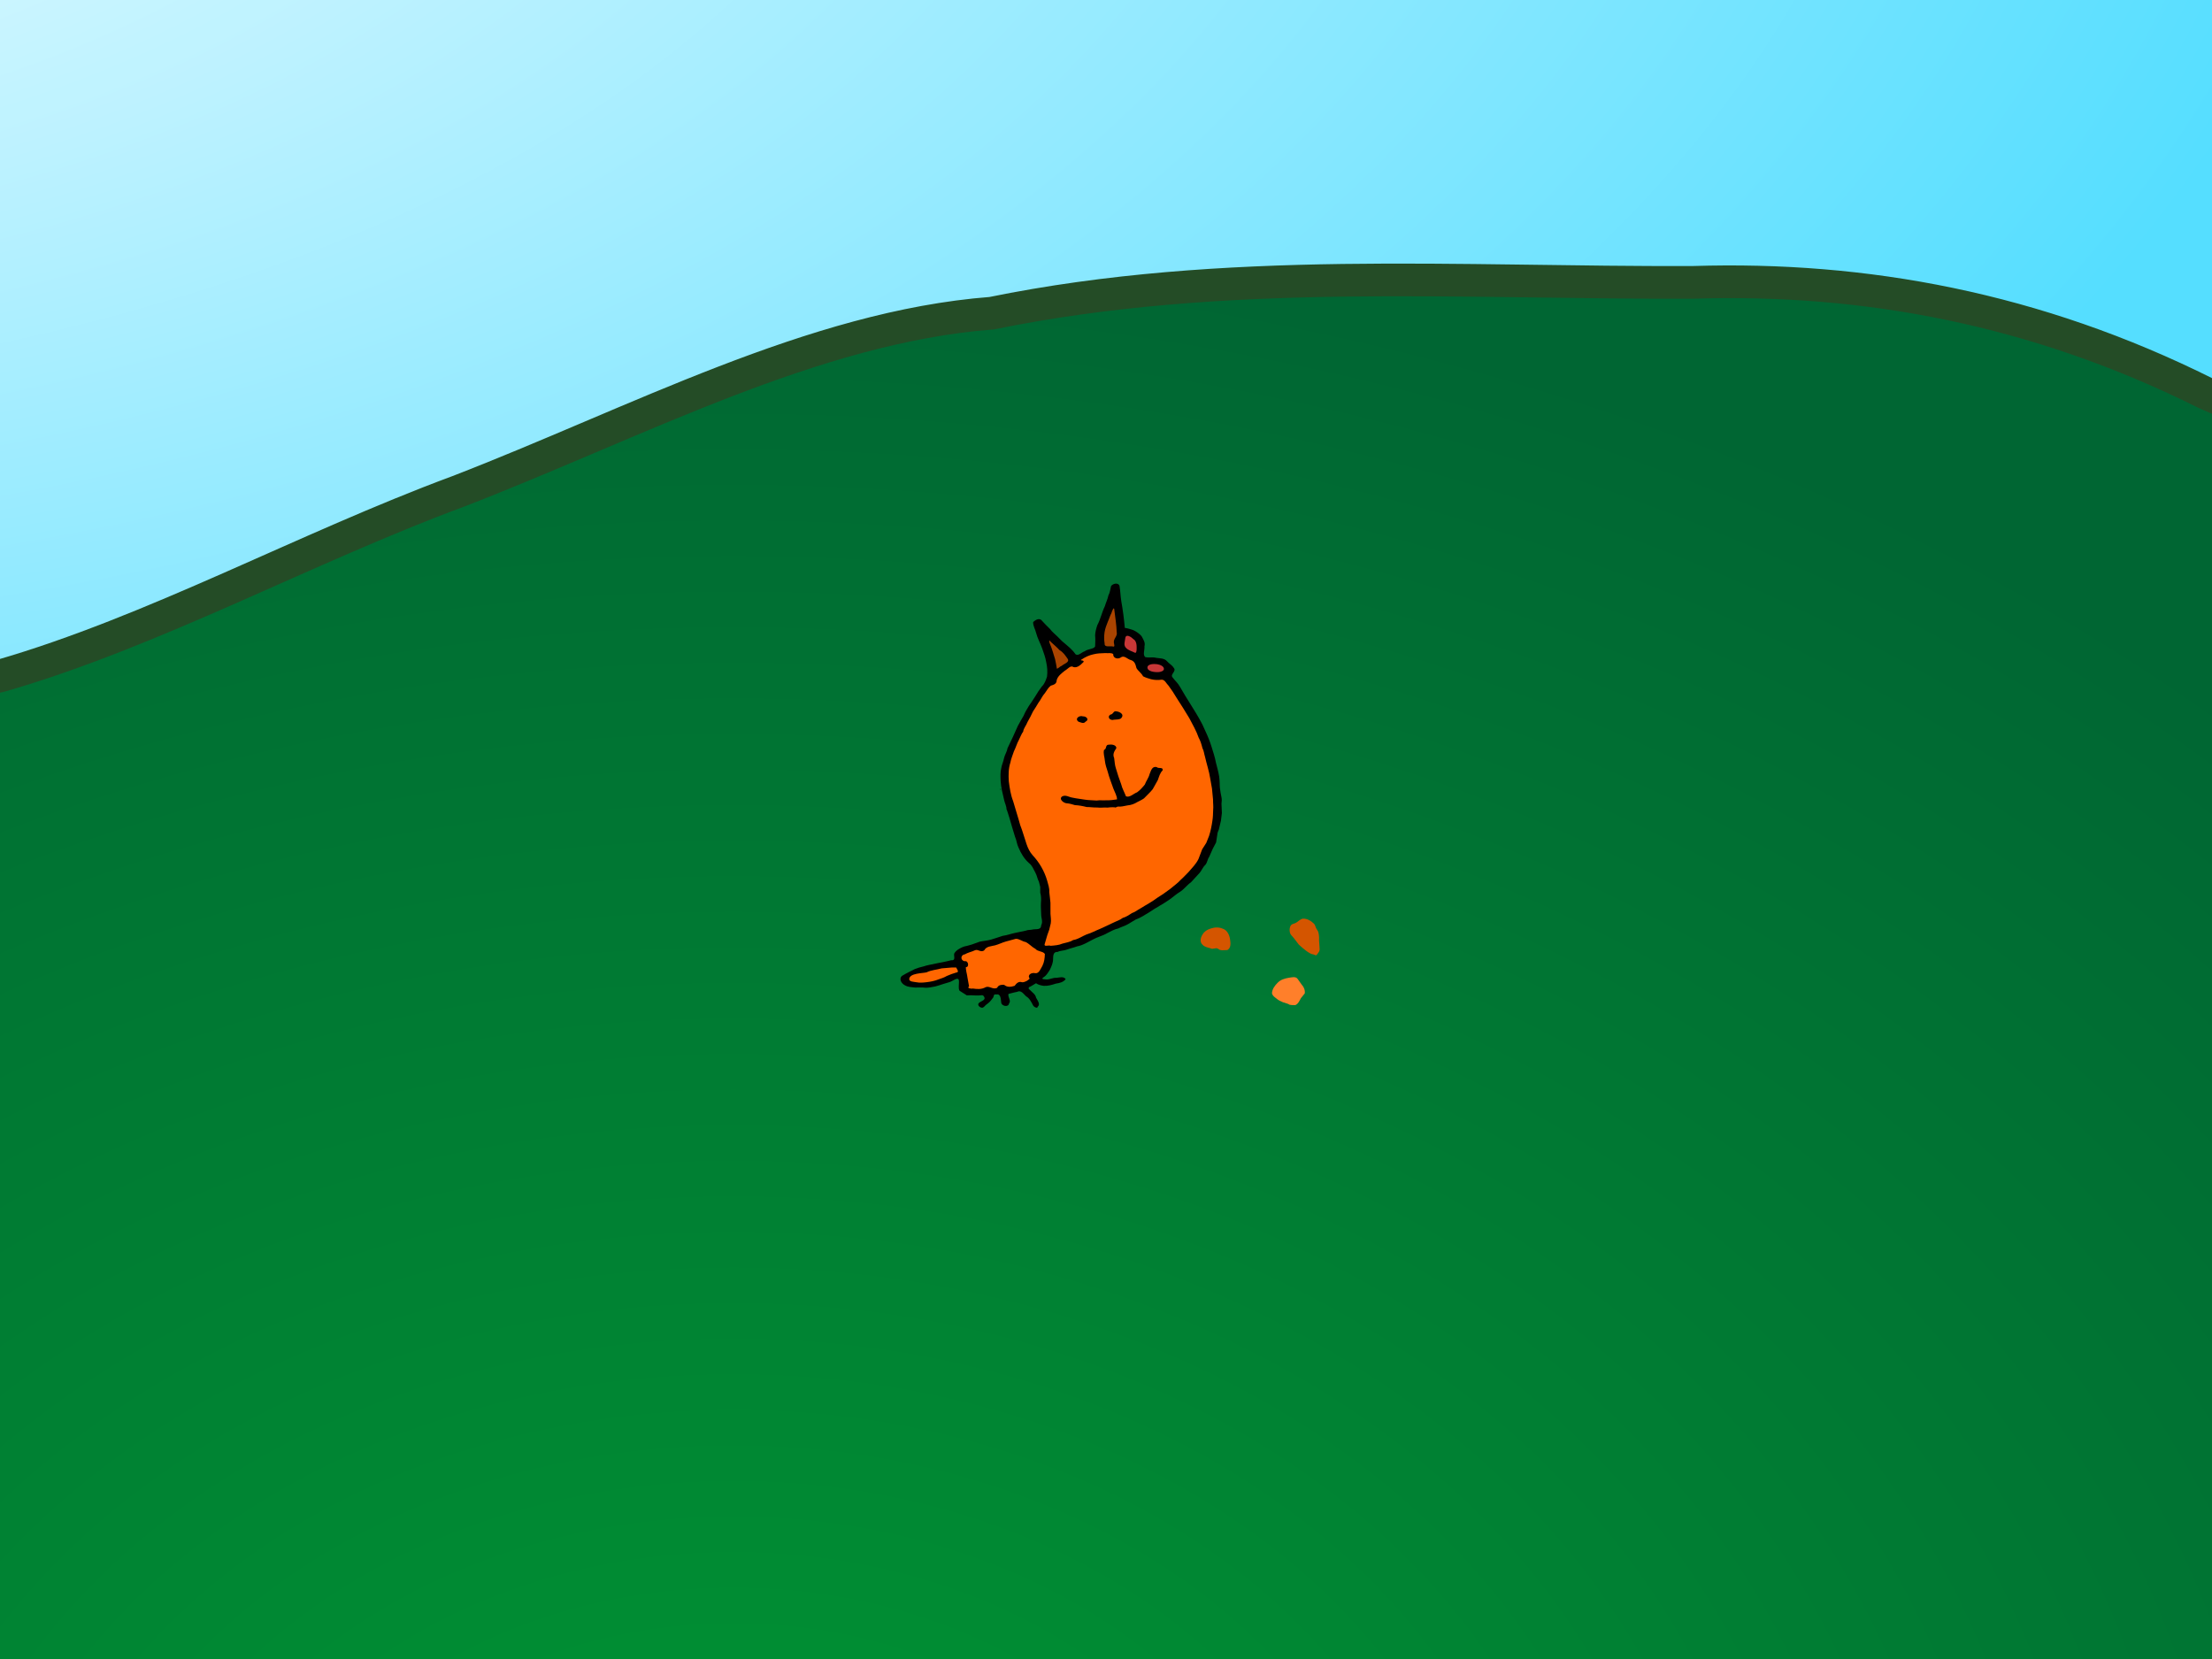
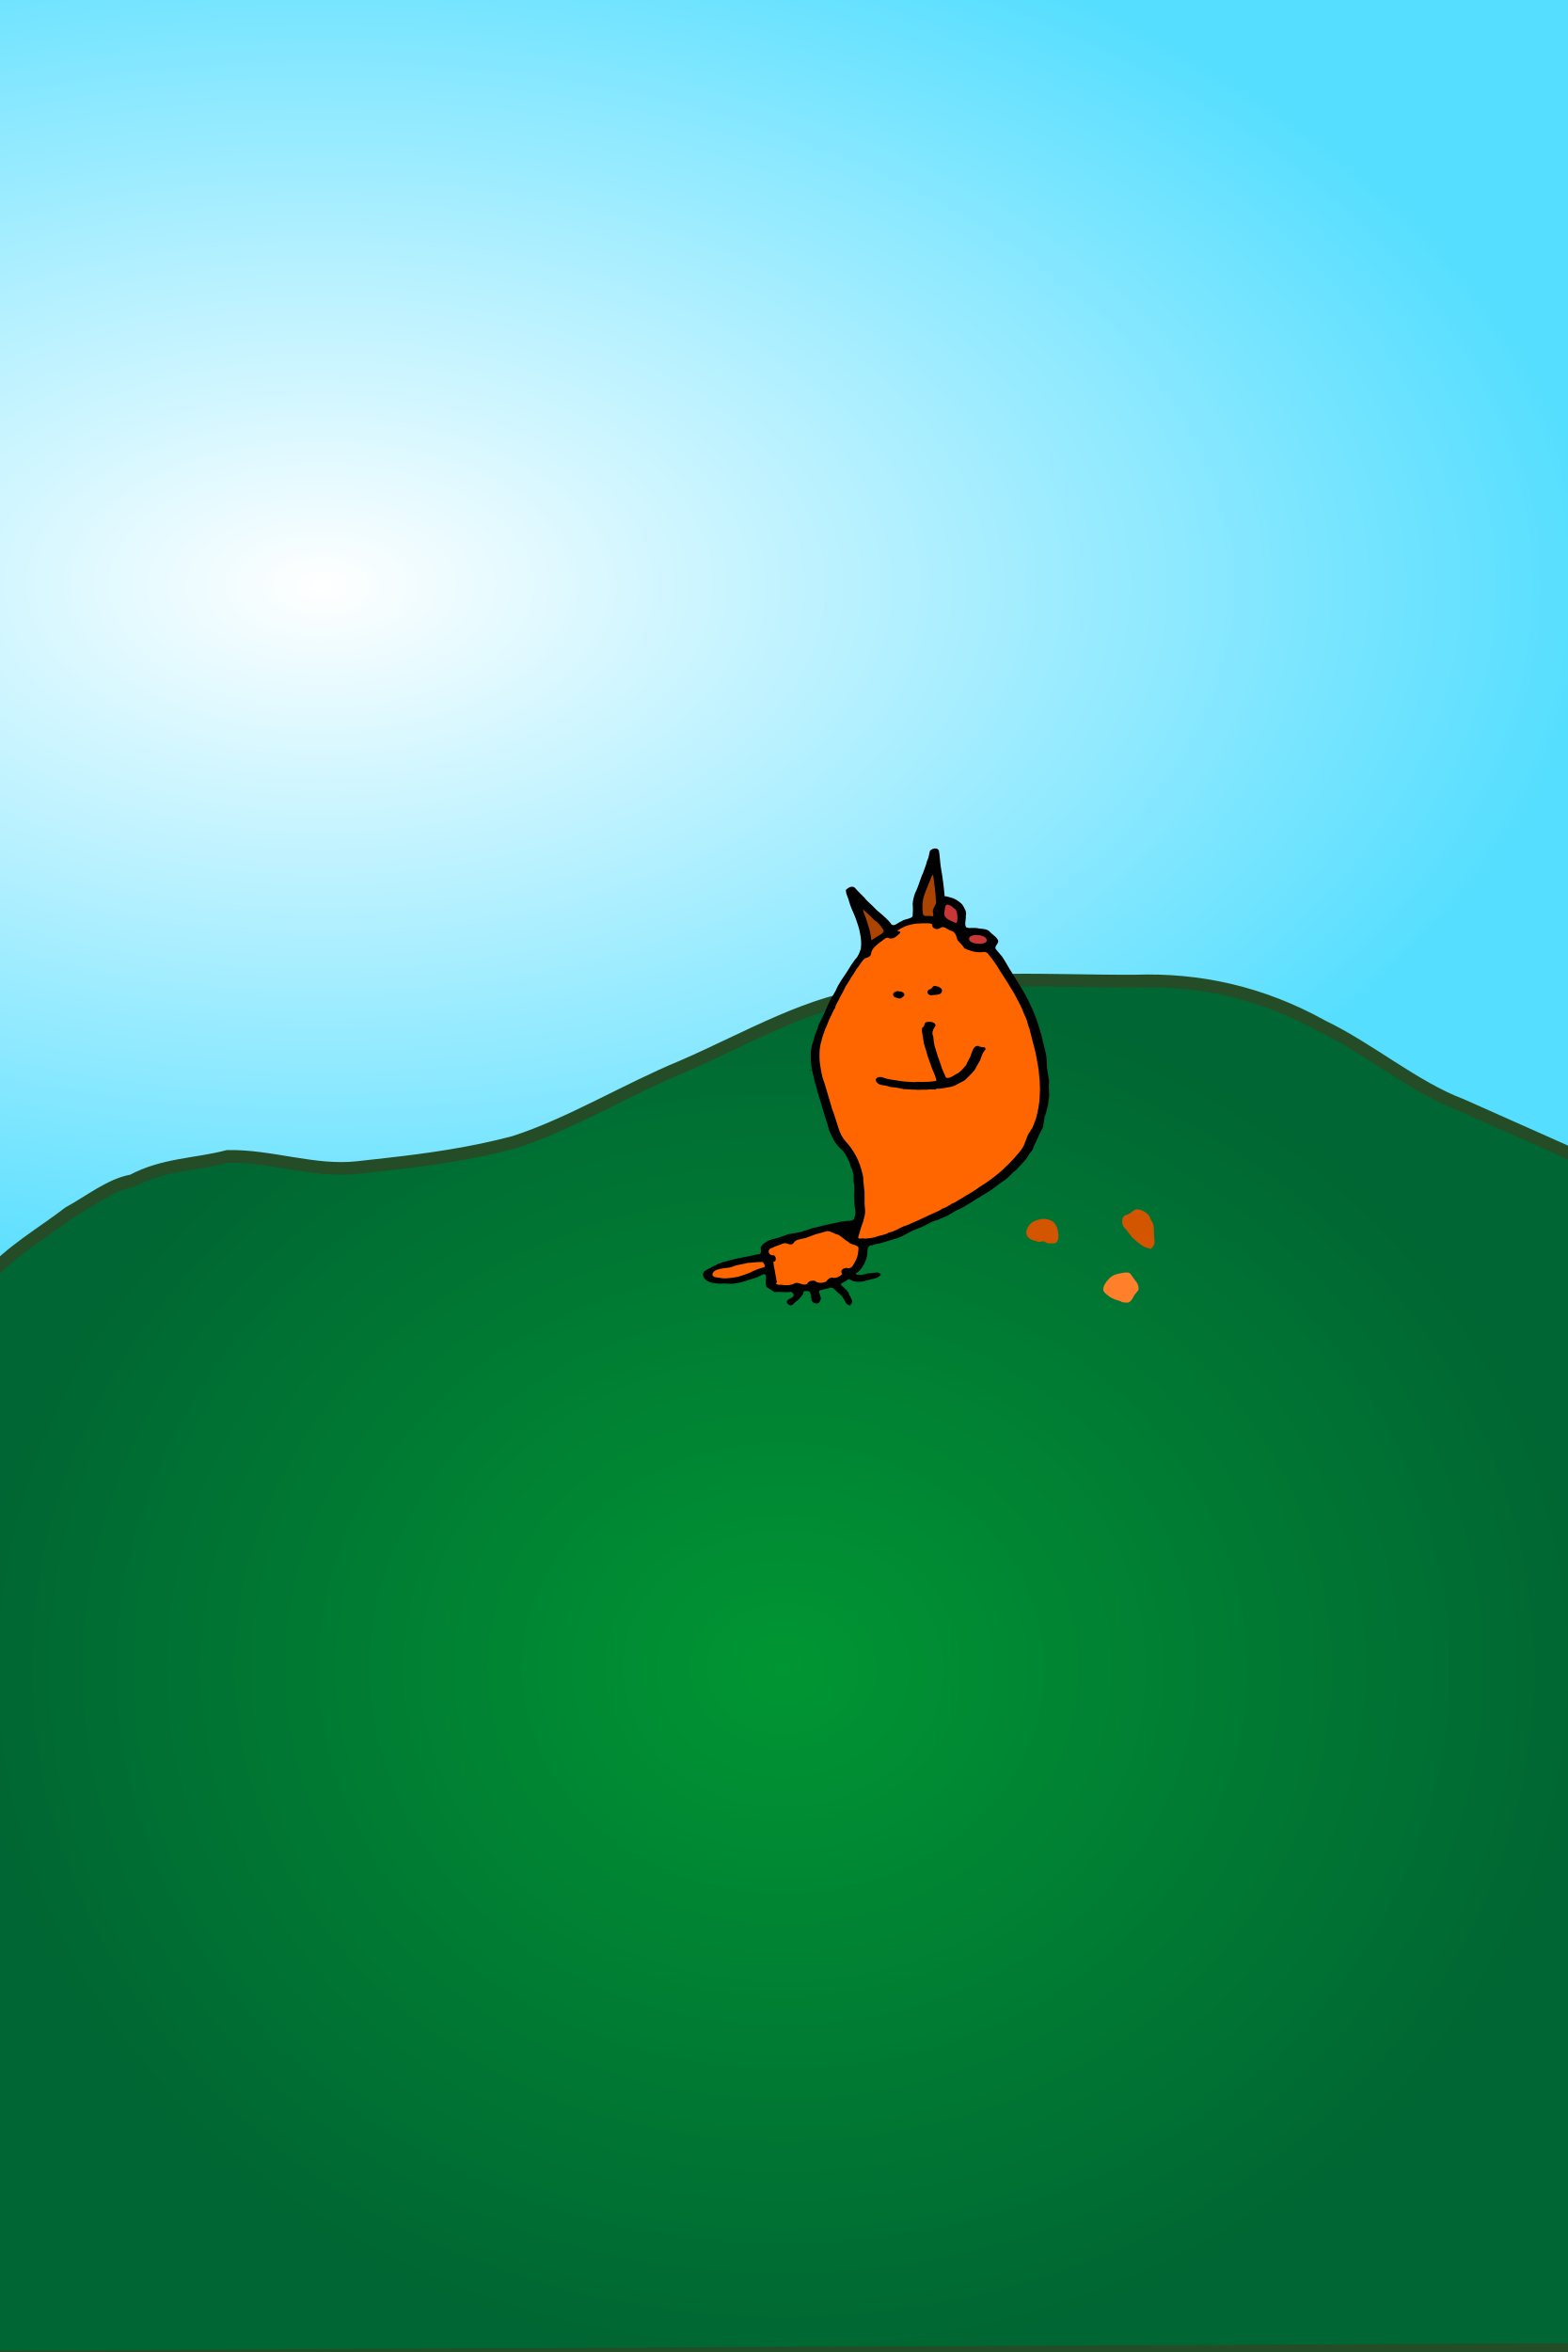
- <svg xmlns="http://www.w3.org/2000/svg" xmlns:xlink="http://www.w3.org/1999/xlink" width="1024" height="768">
+ <svg xmlns="http://www.w3.org/2000/svg" xmlns:xlink="http://www.w3.org/1999/xlink" width="2000" height="3000">
  <defs>
    <linearGradient id="b">
      <stop offset="0" stop-color="#009633" />
      <stop offset="1" stop-color="#063" />
    </linearGradient>
    <linearGradient id="c">
      <stop offset="0" stop-color="#fff" />
      <stop offset="1" stop-color="#54deff" />
    </linearGradient>
    <linearGradient id="a">
      <stop offset="0" stop-color="#fff" />
      <stop offset=".5" stop-color="#d4c37f" stop-opacity=".498" />
      <stop offset="1" stop-color="#a80" stop-opacity="0" />
    </linearGradient>
-     <linearGradient xlink:href="#a" id="e" x1="-45.755" y1="296.36" x2="1051.261" y2="296.36" gradientUnits="userSpaceOnUse" gradientTransform="matrix(1.33249 0 0 3.79058 -489.276 -1375.305)" />
-     <radialGradient xlink:href="#b" id="f" cx="502.638" cy="609.739" fx="502.638" fy="609.739" r="564.019" gradientTransform="matrix(1.81329 0 0 1.40142 -571.788 53.374)" gradientUnits="userSpaceOnUse" />
-     <radialGradient xlink:href="#c" id="d" cx="-298.481" cy="496.389" fx="-298.481" fy="496.389" r="450.22" gradientTransform="matrix(1.62399 0 0 3.02138 665.367 -1751.707)" gradientUnits="userSpaceOnUse" />
+     <linearGradient xlink:href="#a" id="e" x1="-45.755" y1="296.36" x2="1051.261" y2="296.36" gradientUnits="userSpaceOnUse" gradientTransform="matrix(1.70362 0 0 4.53146 628.471 -932.73)" />
+     <radialGradient xlink:href="#b" id="f" cx="502.638" cy="609.739" fx="502.638" fy="609.739" r="564.019" gradientTransform="matrix(1.83252 0 0 1.5813 77.856 -1067.895)" gradientUnits="userSpaceOnUse" />
+     <radialGradient xlink:href="#c" id="d" cx="-298.481" cy="496.389" fx="-298.481" fy="496.389" r="450.22" gradientTransform="matrix(2.0763 0 0 3.61191 2104.708 -1382.7)" gradientUnits="userSpaceOnUse" />
  </defs>
-   <path transform="rotate(-90)" opacity=".99" fill="url(#d)" stroke="url(#e)" stroke-width="2.247" d="M-549.577-1610.865h1460.43v2717.872h-1460.43z" />
-   <path d="M1355.028 1677.568l-2027.045 8.528c.089 10.126-17.24-1143.972 4.948-1218.358 34.628-33.79 70.146-50.918 105.199-75.119 26.604-13.068 53.088-32.129 79.917-36.17 39.96-19.074 80.175-18.044 120.437-27.53 54.762-1.025 109.392 18.06 164.078 12.589l36.863-3.689c53.671-5.37 107.365-12.212 160.94-24.993 70.786-20.476 141.01-59.133 211.674-85.318C294.3 195.74 376.333 151.362 459.1 144.985c108.175-22.042 216.554-13.796 324.831-14.276 79.259-2.47 158.557 12.093 237.195 51.344 58.29 24.985 116.01 68.982 174.49 88.662l154.878 61.749c13.216 383.497 3.964 907.6 4.533 1345.104z" fill="url(#f)" stroke="#244c26" stroke-width="15.13" stroke-dashoffset="2.08" />
-   <path d="M447.572 460.788l1.81-.06c1.626.085 3.187.204 4.806.023 1.062-.323 1.663.918 1.613 1.397-.144 1.368-2.992 1.521-2.94 2.896.028.758.977 1.442 1.735 1.47.808.03 1.312-.947 1.964-1.426 1.271-.933 1.7-1.252 2.981-3.011.705-.504.115-2.068 1.684-1.711 2.232-.44 2.038 2.424 2.292 3.899.268 1.522 3.407 2.153 3.59.233 1.155-1.187-.689-2.935-.252-4.388 1.115-.215 2.589-.734 3.94-.935 1.886-1.022 2.99.948 4.2 2.032 1.57.889 2.326 2.488 3.15 4.022.299.854 1.534 1.403 2.061 1.268l.102-.377c1.486-1.116.05-2.921-.681-4.257-.237-1.525-1.697-2.379-2.675-3.44-.947-.626-1.165-1.374.156-1.76.829-.504 1.665-.997 2.497-1.496 1.054.757 2.352 1.034 3.554 1.206 1.919.12 3.79-.429 5.586-1.019 1.65-.246 3.542-.652 4.58-2.077-.906-1.401-2.82-.76-4.246-.607-1.462-.163-2.915.716-4.45.76-.788-.121-3.182.035-1.528-1.034 1.342-.818 2.152-2.274 2.938-3.498.762-1.596 1.487-3.204 1.46-4.996.044-1.572.104-3.385 2.134-3.224 1.142-.69 2.828-.52 4.274-1.087 1.558-.6 3.195-.905 4.761-1.504 2.537-.442 4.77-1.886 7.035-3.043 2.202-1.251 4.7-1.786 6.882-3.077 1.647-.85 3.285-1.781 5.108-2.163 1.436-.755 3.068-1.135 4.483-1.986 1.298-.764 2.288-1.39 3.618-2.162 2.235-.775 4.241-2.154 6.27-3.378 2.973-2.049 6.228-3.673 9.194-5.745 1.748-1.208 3.291-2.69 5.138-3.766 1.843-1.216 3.122-3.082 4.94-4.327 1.284-1.343 2.506-2.754 3.76-4.095 1.172-1.19 1.627-2.843 2.89-3.96.979-1.193.937-2.554 1.771-3.706l1.73-3.886 1.478-2.795.705-4.565.568-1.434.978-4.092.43-3.533-.185-4.312c.155-1.125.204-2.01-.005-3.004-.294-1.455-.578-2.916-.734-4.392-.07-.655-.06-1.317-.089-1.976-.011-.261-.016-.523-.033-.784-.059-.864-.1-1.733-.24-2.588-.349-2.138-.96-4.23-1.488-6.325-.408-2.37-1.24-4.755-1.947-7.096-.806-2.642-1.841-5.207-3.027-7.696-.544-1.043-.946-2.282-1.679-3.563-3.021-5.745-6.822-11.03-9.978-16.698-.914-1.686-2.4-2.921-3.515-4.467-1.058-1.43 2.135-2.749.574-4.383-.76-1.248-2.12-1.877-3.074-3.001-1.221-1.434-3.274-1.294-4.946-1.546-1.736-.478-3.358.074-5.114-.353-1.252-1.078-.186-3.419-.36-5.019.499-1.72-.568-3.2-1.337-4.647-.69-.918-2.348-2.134-3.75-2.785-1.31-.437-2.631-.898-4.009-1.065-.37-4.14-.896-8.263-1.63-12.357-.388-2.398-.422-4.844-.851-7.233-.786-1.544-3.077-.885-3.883.227-.305 1.156-.51 3.08-1.24 4.36-.332 1.655-1.144 3.296-1.641 4.961-1.368 2.816-1.98 5.958-3.465 8.732-.516 1.539-.977 3.153-1.04 4.736.157 1.72.104 3.528-.006 5.198-.654 1.219-3.487 1.112-4.796 2.196-1.397.359-3.048 2.472-4.33 1.295-1.416-2.07-3.42-3.619-5.295-5.24-1.036-.748-2.025-1.986-3.052-2.915-1.14-1.136-2.466-2.133-3.346-3.4a76.206 76.206 0 0 1-3.61-3.692c-1.164-1.734-3.06-.705-4.24.44-.121 1.74.98 3.284 1.352 4.976.64 2.468 1.89 4.697 2.766 7.074.73 2.158 1.592 4.326 1.943 6.606.486 2.144.632 4.4.352 6.58-.54 1.614-1.06 3.306-2.404 4.576a43.435 43.435 0 0 0-3.052 4.586c-.914 1.553-1.979 2.94-2.957 4.442-.837 1.415-1.783 2.88-2.398 4.466-.884 1.584-1.834 3.085-2.67 4.702-.762 1.83-1.684 3.61-2.442 5.426-.824 1.638-1.578 3.34-2.383 4.994-.247 1.618-1.267 3-1.616 4.618-.283 1.612-1.063 3.057-1.266 4.615-.476 1.892-.355 3.859-.287 5.815.133 3.028.951 5.971 1.627 8.904.286 1.374 1.156 3.043 1.076 4.193.486.984.907 2.816 1.382 4.122.816 2.941 1.718 5.857 2.611 8.776.722 1.558.788 3.309 1.57 4.874 1.126 2.695 2.65 5.263 4.859 7.21 1.434 1.056 2.105 2.862 2.938 4.397.891 1.661.842 2.697 1.648 4.218l.624 2.43-.002 2.63c.441 1.54.473 3.208.33 4.676-.104 1.81.061 3.647.102 5.388-.006 1.719.905 3.416.01 5.079-.053 2.3-2.456 1.618-3.927 1.94-1.221.319-1.832.017-3.197.528-1.664.44-3.264.616-4.95 1.04-1.921.4-3.778 1.116-5.716 1.363-1.825.545-3.576 1.24-5.416 1.745-1.73.477-3.534.584-5.274.967-1.963.74-3.939 1.456-5.973 1.963-1.365.167-2.909.909-4.157 1.745a5.782 5.782 0 0 0-1.521 1.515c-.698 1.012.947 3.572-1.503 3.367-1.58.532-11.157 2.143-12.696 2.819-1.46.344-2.823.718-4.146 1.247-2.033 1.058-4.133 2.012-6.072 3.236-1.387 1.422-.126 3.431 1.322 4.209 1.506.971 3.264.916 4.955 1.127 1.577-.025 3.197-.107 4.774.092 1.081.038 2.988-.28 4.45-.6 1.174-.258 2.297-.71 3.446-1.06 1.045-.318 2.08-.668 3.137-.946 1.432-.375 3.845-2.566 4.335-.97.304.987-.474 4.438.482 5.049z" />
-   <path d="M473.101 454.7c-1.616-.522-2.533.548-3.415 1.672-1.743.564-3.419.757-4.868-.481-1.15-.063-2.612.03-3.186 1.37-1.89 1.075-3.604-1.05-5.388-.248-1.752 1.03-3.896.92-5.82.613-.68.199-3.055-.105-1.815-.993l-.721-3.98c-.162-1.652-.856-3.43-.736-4.984 1.516.303 1.324-3.083-.584-2.698-1.976-.277-2.013-2.928.054-3.17 1.458-.876 3.133-1.13 4.648-1.867 1.413-.768 2.917 1.303 4.42-.084.983-1.826 3.203-1.763 4.963-2.23 1.731-.459 3.34-1.32 5.056-1.784 1.481-.424 3.03-.845 4.546-1.232 1.626-.038 2.975 1.24 4.562 1.483 1.674.834 2.954 2.369 4.552 3.199 1.086 1.33 3.435.978 4.334 2.33-.07 1.896-.266 3.705-1.126 5.461-.82 1.314-1.553 3.71-3.352 3.445-1.576-.436-3.857.72-2.538 2.495-.751.868-2.409 1.826-3.586 1.684zM561.062 365.043c.14 1.737.357 3.388.492 5.102-.036 1.66.232 3.149.056 4.768-.067 1.617-.07 3.271-.333 4.887-.343 2.415-.807 4.814-1.558 7.14l-1.296 3.258-1.894 2.958-1.717 4.495c-1.099 2.302-2.957 4.107-4.592 6.03-1.18 1.111-2.253 2.443-3.516 3.49-1.45 1.65-3.335 2.913-5.014 4.357a73.83 73.83 0 0 1-6.095 4.18c-2.385 1.854-5.113 3.207-7.659 4.826-1.305.669-2.474 1.71-3.86 2.132-1.368.864-2.79 1.849-4.352 2.277-1.233.996-2.911 1.468-4.361 2.209-2.049.985-4.14 1.886-6.174 2.878-2.037.788-3.958 1.905-6.072 2.498-2.133.856-4.033 2.306-6.35 2.658-1.493.978-3.287 1.156-4.94 1.642-1.698.745-3.608.844-5.419 1.011-1.121-.509-3.533.896-2.653-1.291l1.093-3.725.883-2.464.695-2.891c.256-1.5-.049-2.969-.127-4.417-.02-1.727-.044-3.427-.015-5.137-.17-1.294-.295-3.375-.542-4.968.134-1.801-.53-3.58-.99-5.307a29.083 29.083 0 0 0-6.745-11.76c-1.328-1.499-2.173-3.294-2.811-5.18-1.007-2.89-1.766-5.875-2.902-8.715-1.003-3.734-2.245-7.403-3.29-11.124-1.152-2.933-1.594-6.064-2.002-9.167-.178-2.921-.178-5.897.738-8.706.33-1.816 1.072-3.447 1.625-5.162.897-1.75 1.388-3.679 2.352-5.39.64-1.199 1.185-2.834 1.935-3.729.196-1.607 1.455-2.91 2.006-4.442.893-1.636 1.813-3.234 2.56-4.931.962-1.342 1.613-2.607 2.461-3.943 1.141-1.45 1.816-3.21 3.067-4.567.901-1.217 1.484-2.453 2.659-3.39 1.336-.435 2.754-.76 2.76-2.537.522-1.96 2.302-3.215 3.805-4.436 1.239-.634 2.624-2.687 4.005-1.64 1.909.456 3.402-1.168 4.633-2.377.457-1.09-2.322-.376-.749-1.25 1.626-1.052 3.377-1.89 5.278-2.285 1.83-.493 3.71-.5 5.573-.578 1.376.155 2.68-.265 3.635.463-.168 1.929 2.172 2.556 3.535 1.547 1.62-1.181 3.092.925 4.667 1.224 1.84.632 2.104 2.048 2.556 3.717.765 1.342 2.31 2.299 3.055 3.796 1.176.61 2.428.987 3.71 1.362 1.628.384 3.29.453 4.864.203 1.528-.048 2.195 1.82 3.207 2.764 1.35 1.788 2.577 3.675 3.718 5.614 2.01 3.153 4.068 6.283 5.95 9.513 1.538 2.94 3.22 5.838 4.305 8.979.853 1.503 1.317 3.17 1.735 4.815.69 1.299.703 2.413 1.189 4.005.754 3.385 1.907 6.677 2.42 10.118" fill="#f60" />
-   <path d="M529.59 369.584c1.33-1.43 2.838-2.713 4.04-4.252a114.107 114.107 0 0 1 2.367-4.224c.579-1.579.977-3.3 2.228-4.48.328-1.732-2.005-.641-2.79-1.538-2.18-.483-2.622 1.8-3.266 3.287-.426 1.722-1.594 3.152-2.19 4.798-1.03 1.288-2.212 2.636-3.593 3.613-1.622.582-3.412 2.568-5.144 1.849-.702-1.867-1.736-3.607-2.209-5.565-.925-2.424-1.713-4.894-2.453-7.381-.527-1.52-.559-3.168-.8-4.759-.807-1.82.044-3.124 1.02-4.606-.009-1.557-2.32-1.81-3.533-1.586-1.675-.03-.847 2.047-2.164 2.393-.484 1.672.266 3.37.382 5.045.193 1.72.745 3.419 1.315 5.09.688 2.677 1.725 5.24 2.637 7.848.59 1.533 1.739 3.531 1.653 4.94-1.592.233-3.175.484-4.799.404-1.54.163-3.068-.142-4.613.126-1.792-.153-3.678-.12-5.378-.391-1.934-.337-3.88-.514-5.807-.937-1.641-.224-3.135-1.446-4.786-.572-1.74 1.234.724 3.126 2.115 3.18 1.374.097 2.463.458 3.816.854 1.807.08 3.63.418 5.397.873 1.623-.022 3.287.297 4.923.224 1.544.233 3.187-.123 4.784.046.889-.183 3.838-.27 3.577.007l1.121-.493c1.487.18 3.012-.262 4.503-.532a10.117 10.117 0 0 0 4.517-1.528c1.06-.546 2.155-1.042 3.13-1.733zM519.077 332.414c1.556-1.771-.744-2.983-2.391-3.126-1.322-.28-1.292 1.467-2.628 1.491-1.79 1.166-.082 2.986 1.582 2.398 1.059-.16 2.7.056 3.437-.763zM502.52 334.09c1.928-.956.36-2.559-1.23-2.466-1.538-.585-3.92.993-2.074 2.442 1.03.303 2.423 1.187 3.303.025zM479.175 434.891c-.568-.36-2.187-1.043-2.036-1.314 1.273-.217 4.131-1.41 2.874.969-.142.694-.275.913-.838.345z" />
-   <path d="M438.307 451.804c-1.188.723-2.548 1.132-3.854 1.59-1.817.735-3.716 1.087-5.63 1.31-1.499.175-3.046.313-4.525.017-1.198-.24-3.393-.204-3.379-1.427.033-2.885 6.46-2.706 8.05-3.184 2.177-1.075 4.65-1.163 6.946-1.822l4.687-.4 2.035.005c.364.772 1.613 2.202.028 2.332l-.286.09-.27.087-1.581.508z" fill="#f60" />
-   <path d="M531.185 308.952c.053-1.583 2.951-1.71 4.517-1.473 1.256.19 3.141.928 3.111 2.198-.02.89-1.365 1.354-2.252 1.437-1.923.179-5.44-.232-5.376-2.162zM525.298 302.128c-1.308-.676-2.863-1.008-3.937-2.116-1.442-1.235-.56-3.198-.416-4.716.379-2.03 2.793-.382 3.7.551 1.616.888 1.574 3.187 1.533 4.822-.03.436-.135 1.938-.88 1.459z" fill="#c83737" />
-   <path d="M515.08 299.255c-1.208-.301-3.892.626-3.714-1.38-.297-1.68-.27-3.455-.04-5.156.254-1.676.93-3.492 1.505-4.87.653-1.381.986-2.76 1.687-4.039.28-.947 1.264-3.586 1.365-1.247.44 3.36.943 6.722 1.083 10.11.439 1.832-1.54 2.943-1.33 4.778.035.578.754 2.3-.556 1.804zM489.262 309.581c-.244-1.507-.5-2.969-.854-4.48-.757-2.427-1.424-4.89-2.44-7.23-.426-.967-.405-1.966.483-.712 1.362 1.243 2.796 2.424 4.027 3.8 1.656.9 2.768 2.577 3.824 4.1.926 1.563-1.878 2.272-2.757 3.138-.848.278-1.55 1.219-2.283 1.384z" fill="#a40" />
-   <path d="M463.441 365.243c-.86-.31-.263.88 0 0z" />
-   <path d="M596.458 464.793c.616.654 2.259.426 3.152.507 1.33-.487 2.022-2.115 2.615-3.21l1.782-2.202c.225-1.462-.417-3.042-1.293-3.91l-2.018-2.826c-.85-1.244-2.776-.695-4.024-.519-1.92.307-3.885.884-5.254 2.352-1.25 1.235-2.432 2.865-2.577 4.623-.034.41.196.814.417 1.16.238.374.6.657.944.934.904.728 1.83 1.512 2.92 1.895.427.166.817.476 1.29.51" fill="#ff7f2a" />
-   <path d="M603.298 425.283c-1.298.052-2.244 1.31-3.39 1.922-.766.41-1.83.463-2.329 1.175-.662.945-.701 2.322-.41 3.439.258.987 1.19 1.657 1.8 2.475a276.534 276.534 0 0 0 2.285 2.977c1.501 1.42 4.913 4.394 6.546 4.526.595-.052 1.148.718 1.68.313.655-.88 1.542-1.634 1.411-2.91-.114-1.298-.12-2.607-.265-3.902.068-1.292.026-2.614-.356-3.842-.196-.627-.66-1.136-.965-1.718-.367-.702-.474-1.583-1.039-2.139-1.302-1.281-3.142-2.388-4.968-2.316zM568.273 439.761c1.65-.996 1.42-3.218 1.166-4.857-.293-2.04-1.293-4.327-3.416-4.996-1.806-.798-3.856-.673-5.682-.015-1.49.45-2.884 1.334-3.652 2.722-.937 1.37-1.409 3.565.046 4.764.949 1.03 2.32 1.233 3.591 1.597 1.228.767 2.604-.589 3.72.35.96.894 2.654.481 3.921.494a1.81 1.81 0 0 0 .306-.059z" fill="#d45500" />
+   <path transform="rotate(-90 1116 1116)" opacity=".99" fill="url(#d)" stroke="url(#e)" stroke-width="2.778" d="M551.374-1214.329h1867.192v3249.085H551.374z" />
+   <path d="M2025.114 764.77l-2048.55 9.622c.09 11.427-17.423-1290.804 5-1374.738 34.995-38.126 70.89-57.453 106.315-84.76 26.886-14.746 53.651-36.253 80.765-40.812 40.385-21.524 81.026-20.36 121.715-31.066 55.343-1.155 110.553 20.38 165.818 14.206l37.255-4.162c54.24-6.06 108.504-13.78 162.647-28.2 71.538-23.105 142.506-66.725 213.92-96.27 83.135-35.845 166.037-85.92 249.683-93.115 109.323-24.871 218.851-15.567 328.278-16.108 80.1-2.787 160.239 13.645 239.711 57.933 58.907 28.193 117.24 77.836 176.341 100.043l156.521 69.674c13.357 432.72 4.006 1024.094 4.581 1517.752z" fill="url(#f)" stroke="#244c26" stroke-width="16.157" stroke-dashoffset="2.08" transform="translate(0 2232)" />
+   <path d="M988.036 1648.05l5.373-.176c4.828.25 9.46.604 14.268.067 3.155-.959 4.939 2.725 4.79 4.146-.429 4.063-8.885 4.518-8.731 8.6.084 2.248 2.904 4.278 5.153 4.362 2.4.09 3.893-2.811 5.829-4.232 3.775-2.771 5.048-3.717 8.852-8.94 2.09-1.496.34-6.138 4.999-5.08 6.625-1.305 6.049 7.196 6.803 11.576.795 4.519 10.116 6.391 10.657.69 3.431-3.52-2.043-8.711-.746-13.025 3.31-.639 7.685-2.178 11.698-2.777 5.598-3.033 8.876 2.815 12.468 6.034 4.658 2.638 6.903 7.385 9.35 11.94.887 2.536 4.555 4.164 6.119 3.765l.302-1.12c4.412-3.314.147-8.672-2.021-12.638-.703-4.529-5.04-7.062-7.94-10.21-2.813-1.86-3.46-4.082.462-5.227 2.46-1.497 4.941-2.96 7.412-4.44 3.13 2.245 6.982 3.07 10.55 3.579 5.697.354 11.252-1.274 16.585-3.025 4.899-.732 10.515-1.935 13.595-6.167-2.689-4.16-8.373-2.254-12.604-1.8-4.341-.485-8.655 2.125-13.21 2.253-2.34-.357-9.448.106-4.537-3.069 3.985-2.428 6.387-6.75 8.721-10.383 2.262-4.74 4.414-9.512 4.336-14.833.131-4.665.307-10.047 6.336-9.57 3.389-2.047 8.393-1.543 12.687-3.227 4.625-1.779 9.486-2.686 14.134-4.466 7.532-1.31 14.16-5.597 20.885-9.034 6.536-3.713 13.952-5.301 20.431-9.134 4.89-2.52 9.753-5.288 15.162-6.42 4.264-2.241 9.108-3.372 13.31-5.896 3.854-2.27 6.792-4.128 10.74-6.42 6.637-2.3 12.592-6.393 18.613-10.029 8.829-6.08 18.492-10.904 27.297-17.053 5.188-3.587 9.77-7.986 15.252-11.18 5.471-3.61 9.27-9.15 14.665-12.845 3.813-3.988 7.44-8.176 11.163-12.158 3.481-3.535 4.83-8.44 8.578-11.754 2.907-3.545 2.784-7.584 5.26-11.006 1.713-3.845 3.424-7.69 5.136-11.536l4.387-8.296 2.092-13.552 1.686-4.259 2.905-12.146 1.276-10.488-.55-12.803c.461-3.34.608-5.969-.013-8.917-.875-4.319-1.717-8.656-2.18-13.038-.206-1.947-.178-3.911-.263-5.867-.034-.776-.047-1.553-.1-2.327-.173-2.567-.297-5.146-.711-7.684-1.036-6.346-2.848-12.558-4.419-18.776-1.21-7.038-3.681-14.118-5.778-21.066-2.393-7.844-5.467-15.46-8.988-22.848-1.616-3.098-2.807-6.774-4.983-10.578-8.97-17.054-20.252-32.743-29.622-49.572-2.715-5.005-7.124-8.67-10.435-13.26-3.142-4.247 6.337-8.161 1.704-13.014-2.257-3.703-6.292-5.57-9.125-8.908-3.627-4.255-9.72-3.841-14.685-4.588-5.152-1.422-9.97.218-15.181-1.05-3.716-3.199-.553-10.148-1.068-14.9 1.48-5.107-1.688-9.499-3.97-13.796-2.05-2.723-6.97-6.334-11.135-8.266-3.89-1.297-7.81-2.667-11.899-3.162-1.1-12.291-2.661-24.531-4.841-36.684-1.152-7.12-1.25-14.381-2.526-21.473-2.331-4.583-9.134-2.627-11.526.673-.908 3.431-1.513 9.143-3.682 12.941-.986 4.915-3.395 9.789-4.873 14.731-4.06 8.36-5.879 17.688-10.286 25.924-1.532 4.567-2.898 9.36-3.088 14.058.469 5.11.312 10.473-.015 15.431-1.944 3.62-10.354 3.304-14.24 6.52-4.147 1.065-9.05 7.339-12.851 3.844-4.207-6.145-10.154-10.742-15.722-15.555-3.077-2.222-6.012-5.895-9.06-8.654-3.382-3.372-7.322-6.333-9.933-10.093-3.657-3.51-7.274-7.174-10.716-10.96-3.457-5.148-9.087-2.095-12.588 1.305-.362 5.164 2.906 9.75 4.012 14.773 1.902 7.325 5.61 13.944 8.21 21 2.168 6.405 4.728 12.842 5.77 19.612 1.443 6.365 1.875 13.064 1.045 19.533-1.605 4.791-3.145 9.815-7.137 13.586-3.32 4.395-6.321 8.843-9.06 13.613-2.714 4.61-5.875 8.727-8.778 13.187-2.485 4.201-5.295 8.552-7.121 13.259-2.623 4.702-5.442 9.159-7.927 13.959-2.262 5.434-4.996 10.716-7.249 16.107-2.444 4.866-4.684 9.918-7.073 14.827-.735 4.804-3.761 8.905-4.797 13.71-.84 4.786-3.157 9.076-3.758 13.7-1.413 5.616-1.056 11.456-.852 17.263.394 8.989 2.823 17.727 4.83 26.434.848 4.078 3.432 9.032 3.195 12.447 1.442 2.921 2.691 8.36 4.101 12.236 2.422 8.733 5.099 17.39 7.752 26.054 2.143 4.627 2.338 9.823 4.662 14.47 3.342 8 7.868 15.624 14.422 21.407 4.258 3.132 6.25 8.495 8.723 13.05 2.646 4.934 2.501 8.007 4.892 12.522l1.853 7.215-.007 7.809c1.312 4.57 1.404 9.524.981 13.88-.308 5.373.182 10.827.304 15.998-.019 5.1 2.686 10.139.029 15.076-.159 6.83-7.291 4.804-11.66 5.757-3.624.949-5.438.054-9.491 1.57-4.94 1.305-9.689 1.829-14.694 3.085-5.703 1.192-11.214 3.316-16.969 4.048-5.418 1.62-10.615 3.683-16.077 5.18-5.137 1.418-10.493 1.735-15.658 2.872-5.828 2.198-11.694 4.321-17.734 5.826-4.051.499-8.634 2.7-12.34 5.184-1.765 1.182-3.31 2.747-4.516 4.495-2.071 3.005 2.811 10.605-4.46 9.997-4.694 1.579-33.122 6.362-37.692 8.368-4.337 1.022-8.38 2.133-12.307 3.703-6.036 3.14-12.272 5.971-18.027 9.606-4.118 4.22-.373 10.186 3.924 12.495 4.47 2.884 9.69 2.72 14.71 3.346 4.683-.076 9.492-.317 14.173.273 3.21.112 8.87-.83 13.21-1.782 3.486-.765 6.819-2.106 10.232-3.145 3.102-.944 6.176-1.985 9.312-2.808 4.252-1.116 11.416-7.619 12.87-2.883.9 2.932-1.409 13.177 1.43 14.99z" />
+   <path d="M1063.825 1629.98c-4.796-1.551-7.521 1.623-10.14 4.96-5.174 1.676-10.147 2.25-14.45-1.428-3.414-.185-7.755.092-9.459 4.07-5.61 3.189-10.698-3.117-15.995-.738-5.201 3.055-11.565 2.732-17.277 1.819-2.017.59-9.07-.31-5.39-2.947l-2.14-11.813c-.48-4.906-2.54-10.183-2.186-14.798 4.503.899 3.931-9.153-1.73-8.01-5.868-.822-5.978-8.694.16-9.41 4.326-2.6 9.3-3.357 13.797-5.543 4.194-2.28 8.659 3.868 13.124-.251 2.917-5.419 9.505-5.233 14.73-6.62 5.14-1.361 9.914-3.918 15.01-5.296a483.92 483.92 0 0 1 13.498-3.656c4.827-.114 8.832 3.68 13.541 4.4 4.97 2.478 8.77 7.034 13.515 9.498 3.223 3.951 10.197 2.903 12.866 6.917-.21 5.63-.79 11-3.344 16.214-2.435 3.9-4.608 11.015-9.95 10.226-4.677-1.295-11.449 2.138-7.535 7.406-2.23 2.577-7.15 5.42-10.645 5zM1324.957 1363.811c.413 5.158 1.058 10.06 1.459 15.148-.105 4.93.688 9.347.165 14.153-.197 4.8-.204 9.712-.987 14.508-1.019 7.17-2.394 14.292-4.624 21.197l-3.848 9.672-5.623 8.78-5.097 13.346c-3.262 6.835-8.78 12.191-13.633 17.902-3.502 3.299-6.689 7.252-10.437 10.36-4.307 4.9-9.9 8.647-14.885 12.934-5.835 4.422-11.842 8.588-18.097 12.41-7.078 5.505-15.178 9.52-22.735 14.327-3.874 1.986-7.345 5.076-11.46 6.328-4.062 2.567-8.285 5.49-12.92 6.762-3.66 2.955-8.642 4.356-12.948 6.557-6.081 2.923-12.29 5.599-18.327 8.544-6.048 2.34-11.75 5.655-18.026 7.416-6.333 2.54-11.972 6.847-18.849 7.891-4.434 2.902-9.76 3.43-14.667 4.875-5.04 2.21-10.712 2.506-16.088 3.002-3.33-1.512-10.49 2.658-7.877-3.835l3.244-11.058 2.623-7.313 2.063-8.585c.76-4.454-.145-8.812-.376-13.112-.06-5.126-.131-10.174-.046-15.25-.507-3.842-.876-10.018-1.609-14.749.398-5.347-1.571-10.629-2.938-15.754-3.791-13.008-10.734-25.062-20.024-34.913-3.943-4.45-6.452-9.778-8.347-15.377-2.989-8.58-5.242-17.443-8.614-25.873-2.978-11.085-6.664-21.977-9.768-33.025-3.42-8.706-4.73-18-5.941-27.213-.53-8.673-.528-17.507 2.188-25.846.982-5.39 3.185-10.232 4.825-15.323 2.663-5.2 4.121-10.923 6.983-16.005 1.898-3.557 3.52-8.41 5.744-11.068.583-4.77 4.321-8.638 5.957-13.186 2.65-4.859 5.381-9.603 7.596-14.64 2.857-3.983 4.791-7.739 7.31-11.704 3.386-4.305 5.389-9.53 9.105-13.558 2.674-3.613 4.404-7.285 7.892-10.064 3.968-1.292 8.177-2.255 8.193-7.531 1.552-5.822 6.836-9.545 11.298-13.172 3.677-1.882 7.79-7.976 11.889-4.866 5.666 1.353 10.1-3.47 13.754-7.057 1.356-3.235-6.892-1.117-2.224-3.71 4.827-3.126 10.024-5.61 15.67-6.787 5.433-1.461 11.012-1.484 16.544-1.713 4.086.46 7.955-.787 10.792 1.373-.5 5.726 6.446 7.588 10.494 4.592 4.81-3.506 9.178 2.747 13.854 3.634 5.462 1.875 6.246 6.079 7.589 11.035 2.27 3.983 6.858 6.824 9.068 11.27 3.492 1.809 7.21 2.929 11.017 4.042 4.831 1.14 9.764 1.344 14.438.602 4.536-.141 6.515 5.406 9.52 8.206 4.01 5.31 7.651 10.91 11.038 16.668 5.969 9.36 12.076 18.65 17.665 28.24 4.565 8.727 9.556 17.331 12.78 26.655 2.533 4.463 3.909 9.414 5.149 14.295 2.05 3.857 2.088 7.164 3.53 11.89 2.24 10.05 5.662 19.822 7.187 30.037" fill="#f60" />
+   <path d="M1231.524 1377.29c3.95-4.246 8.427-8.053 11.992-12.62 2.298-4.263 4.52-8.317 7.03-12.541 1.717-4.686 2.9-9.798 6.614-13.297.972-5.145-5.954-1.906-8.284-4.568-6.472-1.434-7.783 5.344-9.694 9.757-1.267 5.114-4.734 9.358-6.502 14.246-3.061 3.821-6.568 7.825-10.668 10.725-4.815 1.728-10.13 7.622-15.27 5.489-2.084-5.543-5.155-10.707-6.557-16.521-2.747-7.197-5.086-14.529-7.283-21.913-1.564-4.514-1.66-9.405-2.374-14.126-2.398-5.402.129-9.276 3.03-13.675-.029-4.623-6.888-5.374-10.492-4.708-4.973-.087-2.515 6.076-6.423 7.104-1.439 4.965.79 10.005 1.134 14.976.573 5.107 2.21 10.15 3.903 15.11 2.043 7.948 5.122 15.557 7.827 23.3 1.752 4.552 5.164 10.484 4.91 14.668-4.727.688-9.427 1.435-14.248 1.197-4.57.484-9.11-.421-13.695.374-5.321-.456-10.919-.356-15.967-1.161-5.74-1.002-11.516-1.525-17.237-2.782-4.873-.666-9.307-4.293-14.209-1.697-5.165 3.662 2.148 9.28 6.278 9.442 4.08.286 7.313 1.358 11.328 2.534 5.365.237 10.777 1.24 16.023 2.59 4.819-.065 9.758.883 14.615.666 4.584.693 9.461-.364 14.202.136 2.64-.544 11.396-.799 10.618.022l3.33-1.464c4.414.532 8.942-.778 13.368-1.581 4.845-.445 9.227-1.934 13.41-4.536 3.143-1.621 6.397-3.094 9.291-5.145zM1200.313 1266.945c4.62-5.258-2.209-8.857-7.098-9.28-3.923-.832-3.836 4.356-7.8 4.427-5.316 3.46-.244 8.863 4.695 7.117 3.144-.472 8.015.167 10.203-2.264zM1151.16 1271.922c5.726-2.84 1.068-7.599-3.65-7.323-4.565-1.736-11.638 2.948-6.158 7.249 3.057.902 7.195 3.525 9.807.074zM1081.856 1571.17c-1.684-1.067-6.493-3.096-6.045-3.9 3.78-.644 12.266-4.188 8.534 2.876-.42 2.06-.817 2.709-2.489 1.025z" />
+   <path d="M960.53 1621.379c-3.527 2.147-7.564 3.362-11.439 4.722-5.395 2.18-11.034 3.227-16.717 3.89-4.447.518-9.041.928-13.43.048-3.56-.714-10.073-.606-10.031-4.235.098-8.567 19.177-8.033 23.899-9.453 6.46-3.193 13.8-3.452 20.617-5.41l13.917-1.185 6.04.014c1.082 2.29 4.789 6.536.082 6.923l-.848.268-.802.258-4.693 1.506z" fill="#f60" />
+   <path d="M1236.26 1197.292c.158-4.7 8.761-5.075 13.41-4.373 3.727.563 9.324 2.757 9.235 6.526-.062 2.642-4.053 4.02-6.685 4.266-5.71.53-16.153-.689-15.96-6.42zM1218.782 1177.034c-3.881-2.006-8.5-2.993-11.688-6.28-4.28-3.668-1.662-9.496-1.233-14.002 1.124-6.025 8.29-1.133 10.98 1.637 4.8 2.635 4.676 9.46 4.554 14.315-.09 1.295-.4 5.753-2.613 4.33z" fill="#c83737" />
+   <path d="M1188.448 1168.506c-3.586-.896-11.553 1.858-11.026-4.099-.882-4.984-.803-10.256-.116-15.305.753-4.974 2.761-10.367 4.466-14.458 1.94-4.1 2.928-8.193 5.009-11.99.83-2.813 3.751-10.646 4.051-3.701 1.305 9.974 2.8 19.956 3.215 30.014 1.303 5.436-4.574 8.734-3.946 14.184.103 1.714 2.238 6.83-1.653 5.355zM1111.8 1199.16c-.721-4.473-1.482-8.813-2.532-13.298-2.25-7.207-4.228-14.519-7.245-21.464-1.265-2.872-1.203-5.837 1.433-2.115 4.043 3.69 8.3 7.197 11.956 11.28 4.917 2.67 8.217 7.651 11.352 12.172 2.75 4.64-5.574 6.746-8.184 9.318-2.516.824-4.6 3.618-6.78 4.108z" fill="#a40" />
+   <path d="M1035.148 1364.404c-2.554-.92-.783 2.61 0 0z" />
+   <g>
+     <path d="M1430.037 1659.939c1.829 1.943 6.705 1.267 9.358 1.508 3.947-1.447 6.002-6.279 7.762-9.533l5.291-6.534c.666-4.343-1.238-9.031-3.84-11.608l-5.99-8.391c-2.521-3.691-8.242-2.063-11.947-1.54-5.701.911-11.534 2.623-15.598 6.983-3.711 3.664-7.22 8.504-7.65 13.724-.1 1.216.58 2.417 1.237 3.445.707 1.109 1.78 1.948 2.805 2.773 2.683 2.159 5.433 4.487 8.666 5.625 1.269.493 2.427 1.412 3.83 1.51" fill="#ff7f2a" />
+     <path d="M1450.342 1542.647c-3.853.154-6.662 3.886-10.061 5.706-2.277 1.218-5.435 1.373-6.917 3.488-1.966 2.806-2.081 6.893-1.216 10.209.764 2.93 3.531 4.92 5.344 7.346 2.222 2.976 6.781 8.84 6.781 8.84 4.457 4.216 14.587 13.044 19.434 13.434 1.766-.152 3.41 2.134 4.988.932 1.943-2.612 4.577-4.85 4.189-8.64-.34-3.853-.359-7.738-.786-11.584.202-3.835.077-7.76-1.06-11.406-.58-1.862-1.96-3.372-2.863-5.1-1.09-2.084-1.406-4.699-3.083-6.349-3.866-3.805-9.33-7.092-14.75-6.876zM1346.362 1585.629c4.899-2.959 4.219-9.556 3.463-14.42-.871-6.055-3.84-12.847-10.14-14.833-5.364-2.368-11.45-1.997-16.87-.043-4.421 1.337-8.562 3.959-10.843 8.08-2.78 4.065-4.18 10.582.14 14.142 2.815 3.06 6.885 3.663 10.66 4.741 3.643 2.279 7.731-1.747 11.04 1.04 2.854 2.654 7.881 1.429 11.644 1.467.309-.027.607-.096.906-.175z" fill="#d45500" />
+   </g>
</svg>
